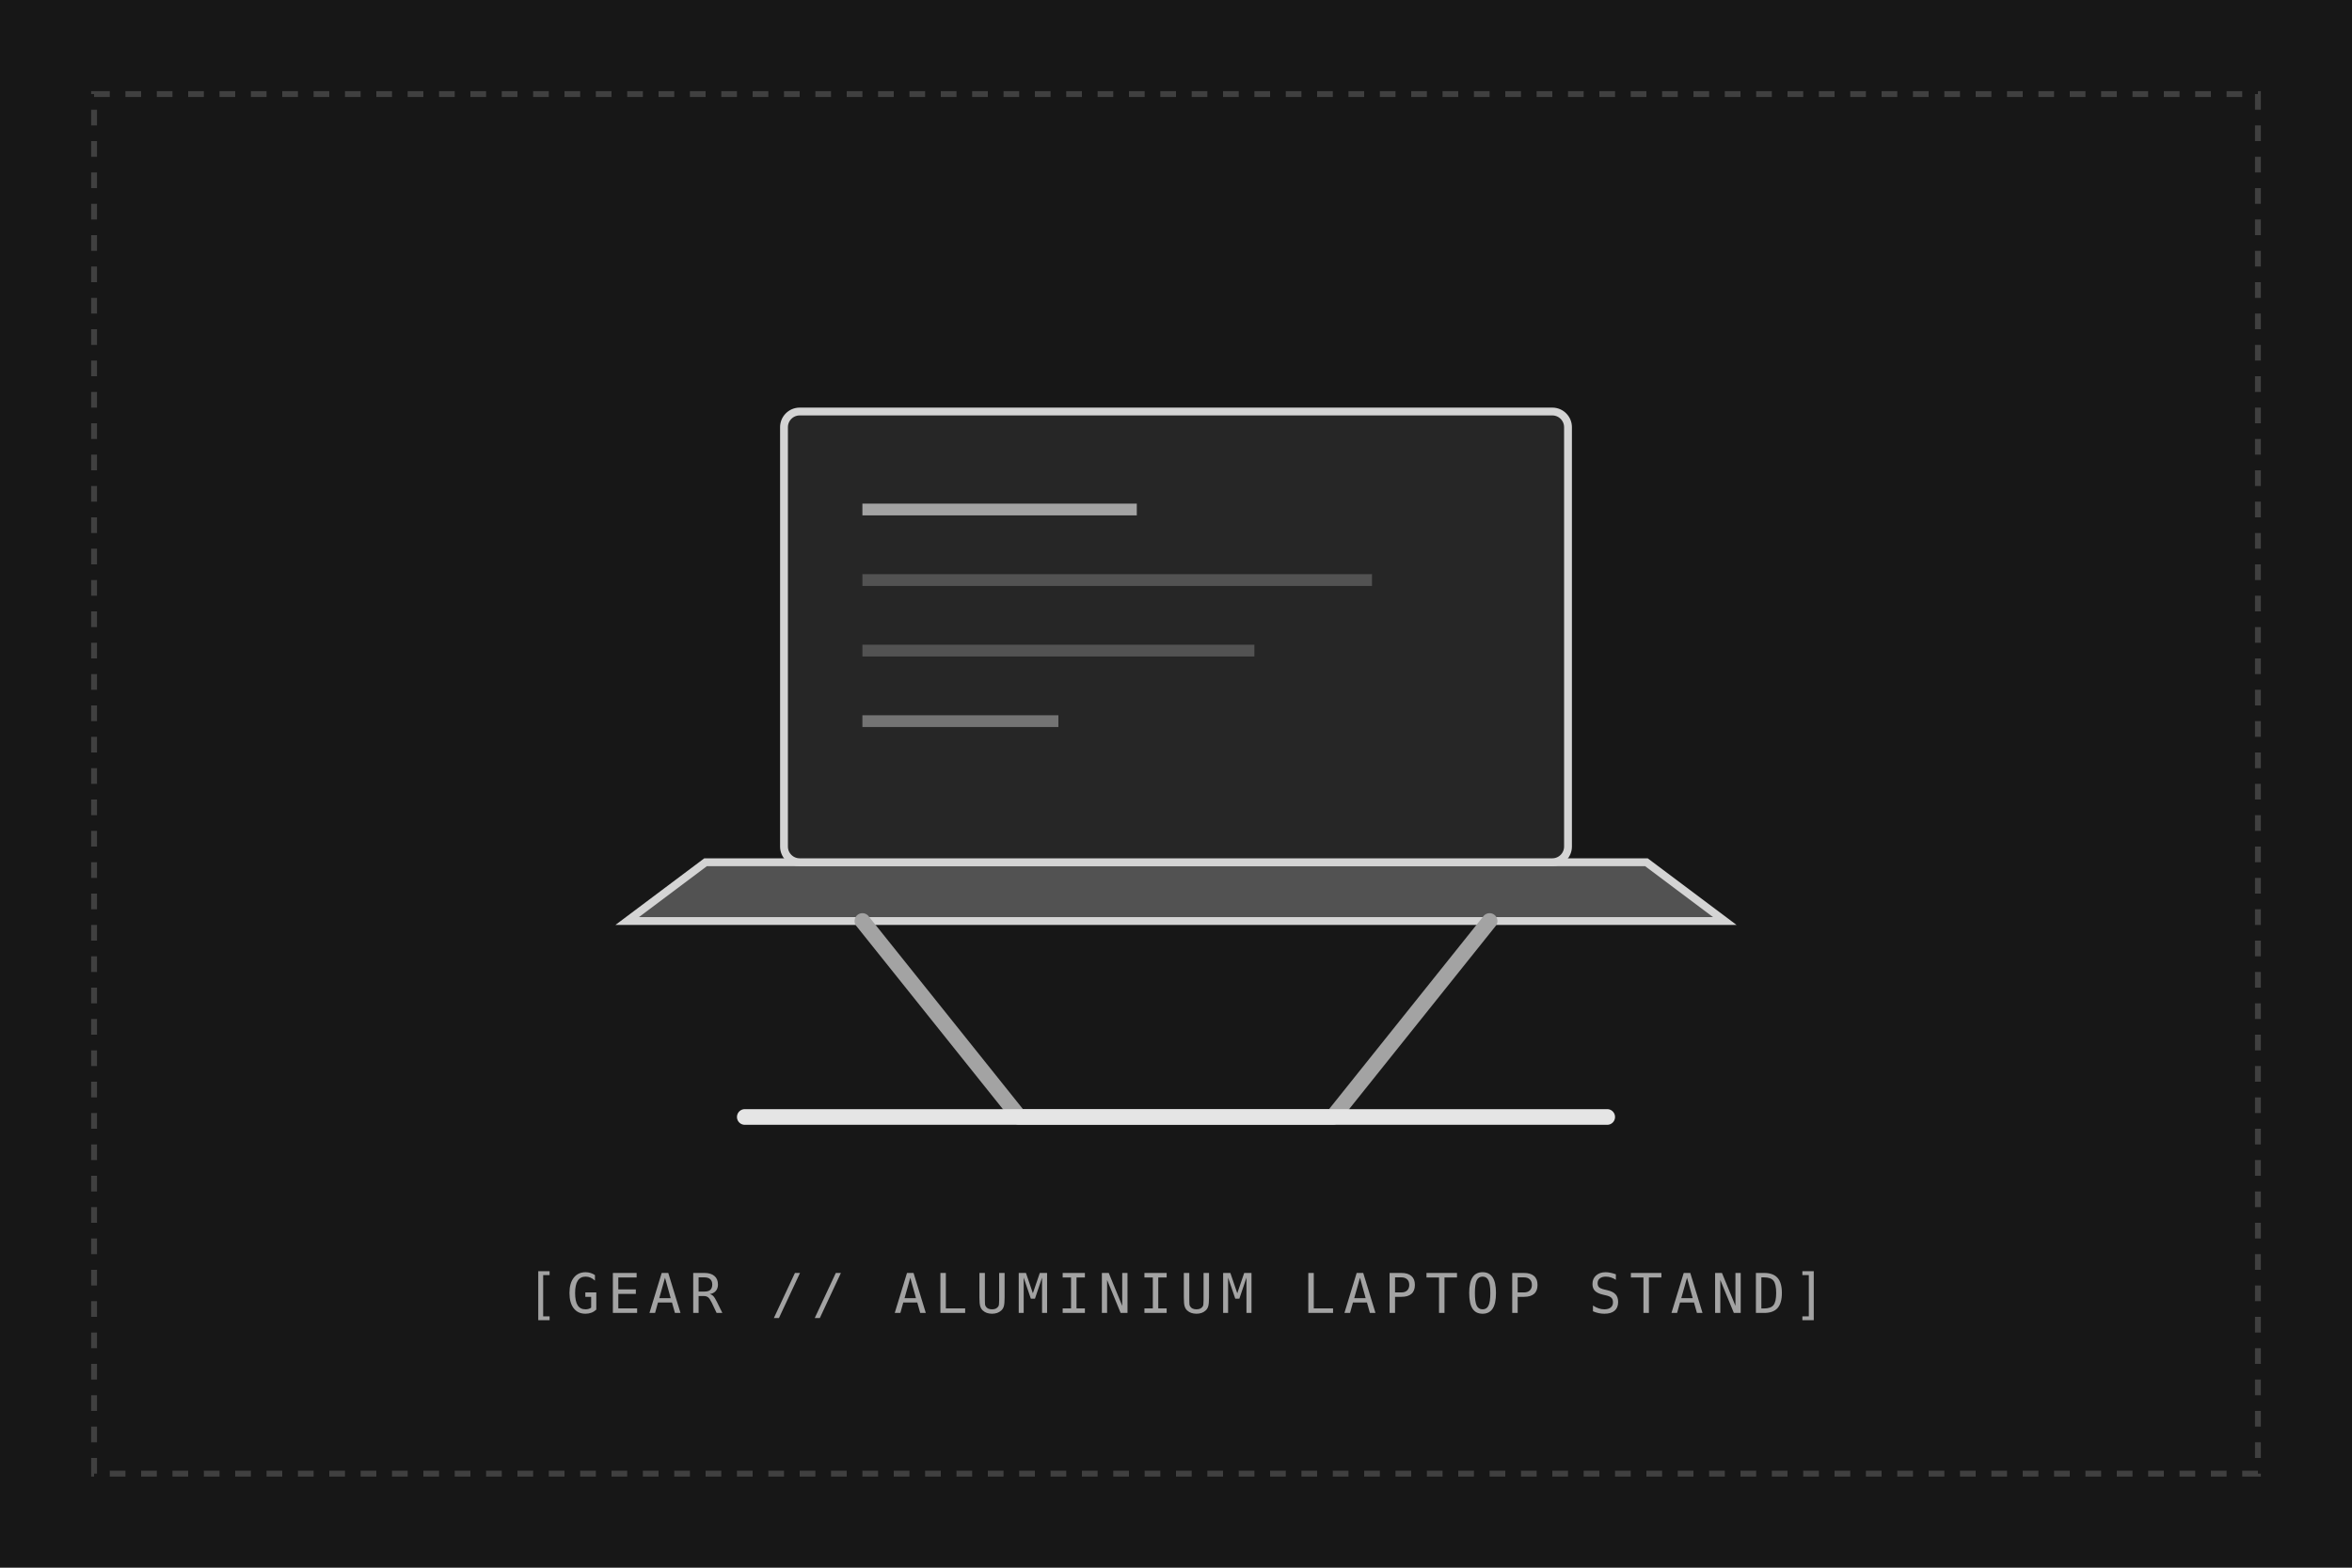
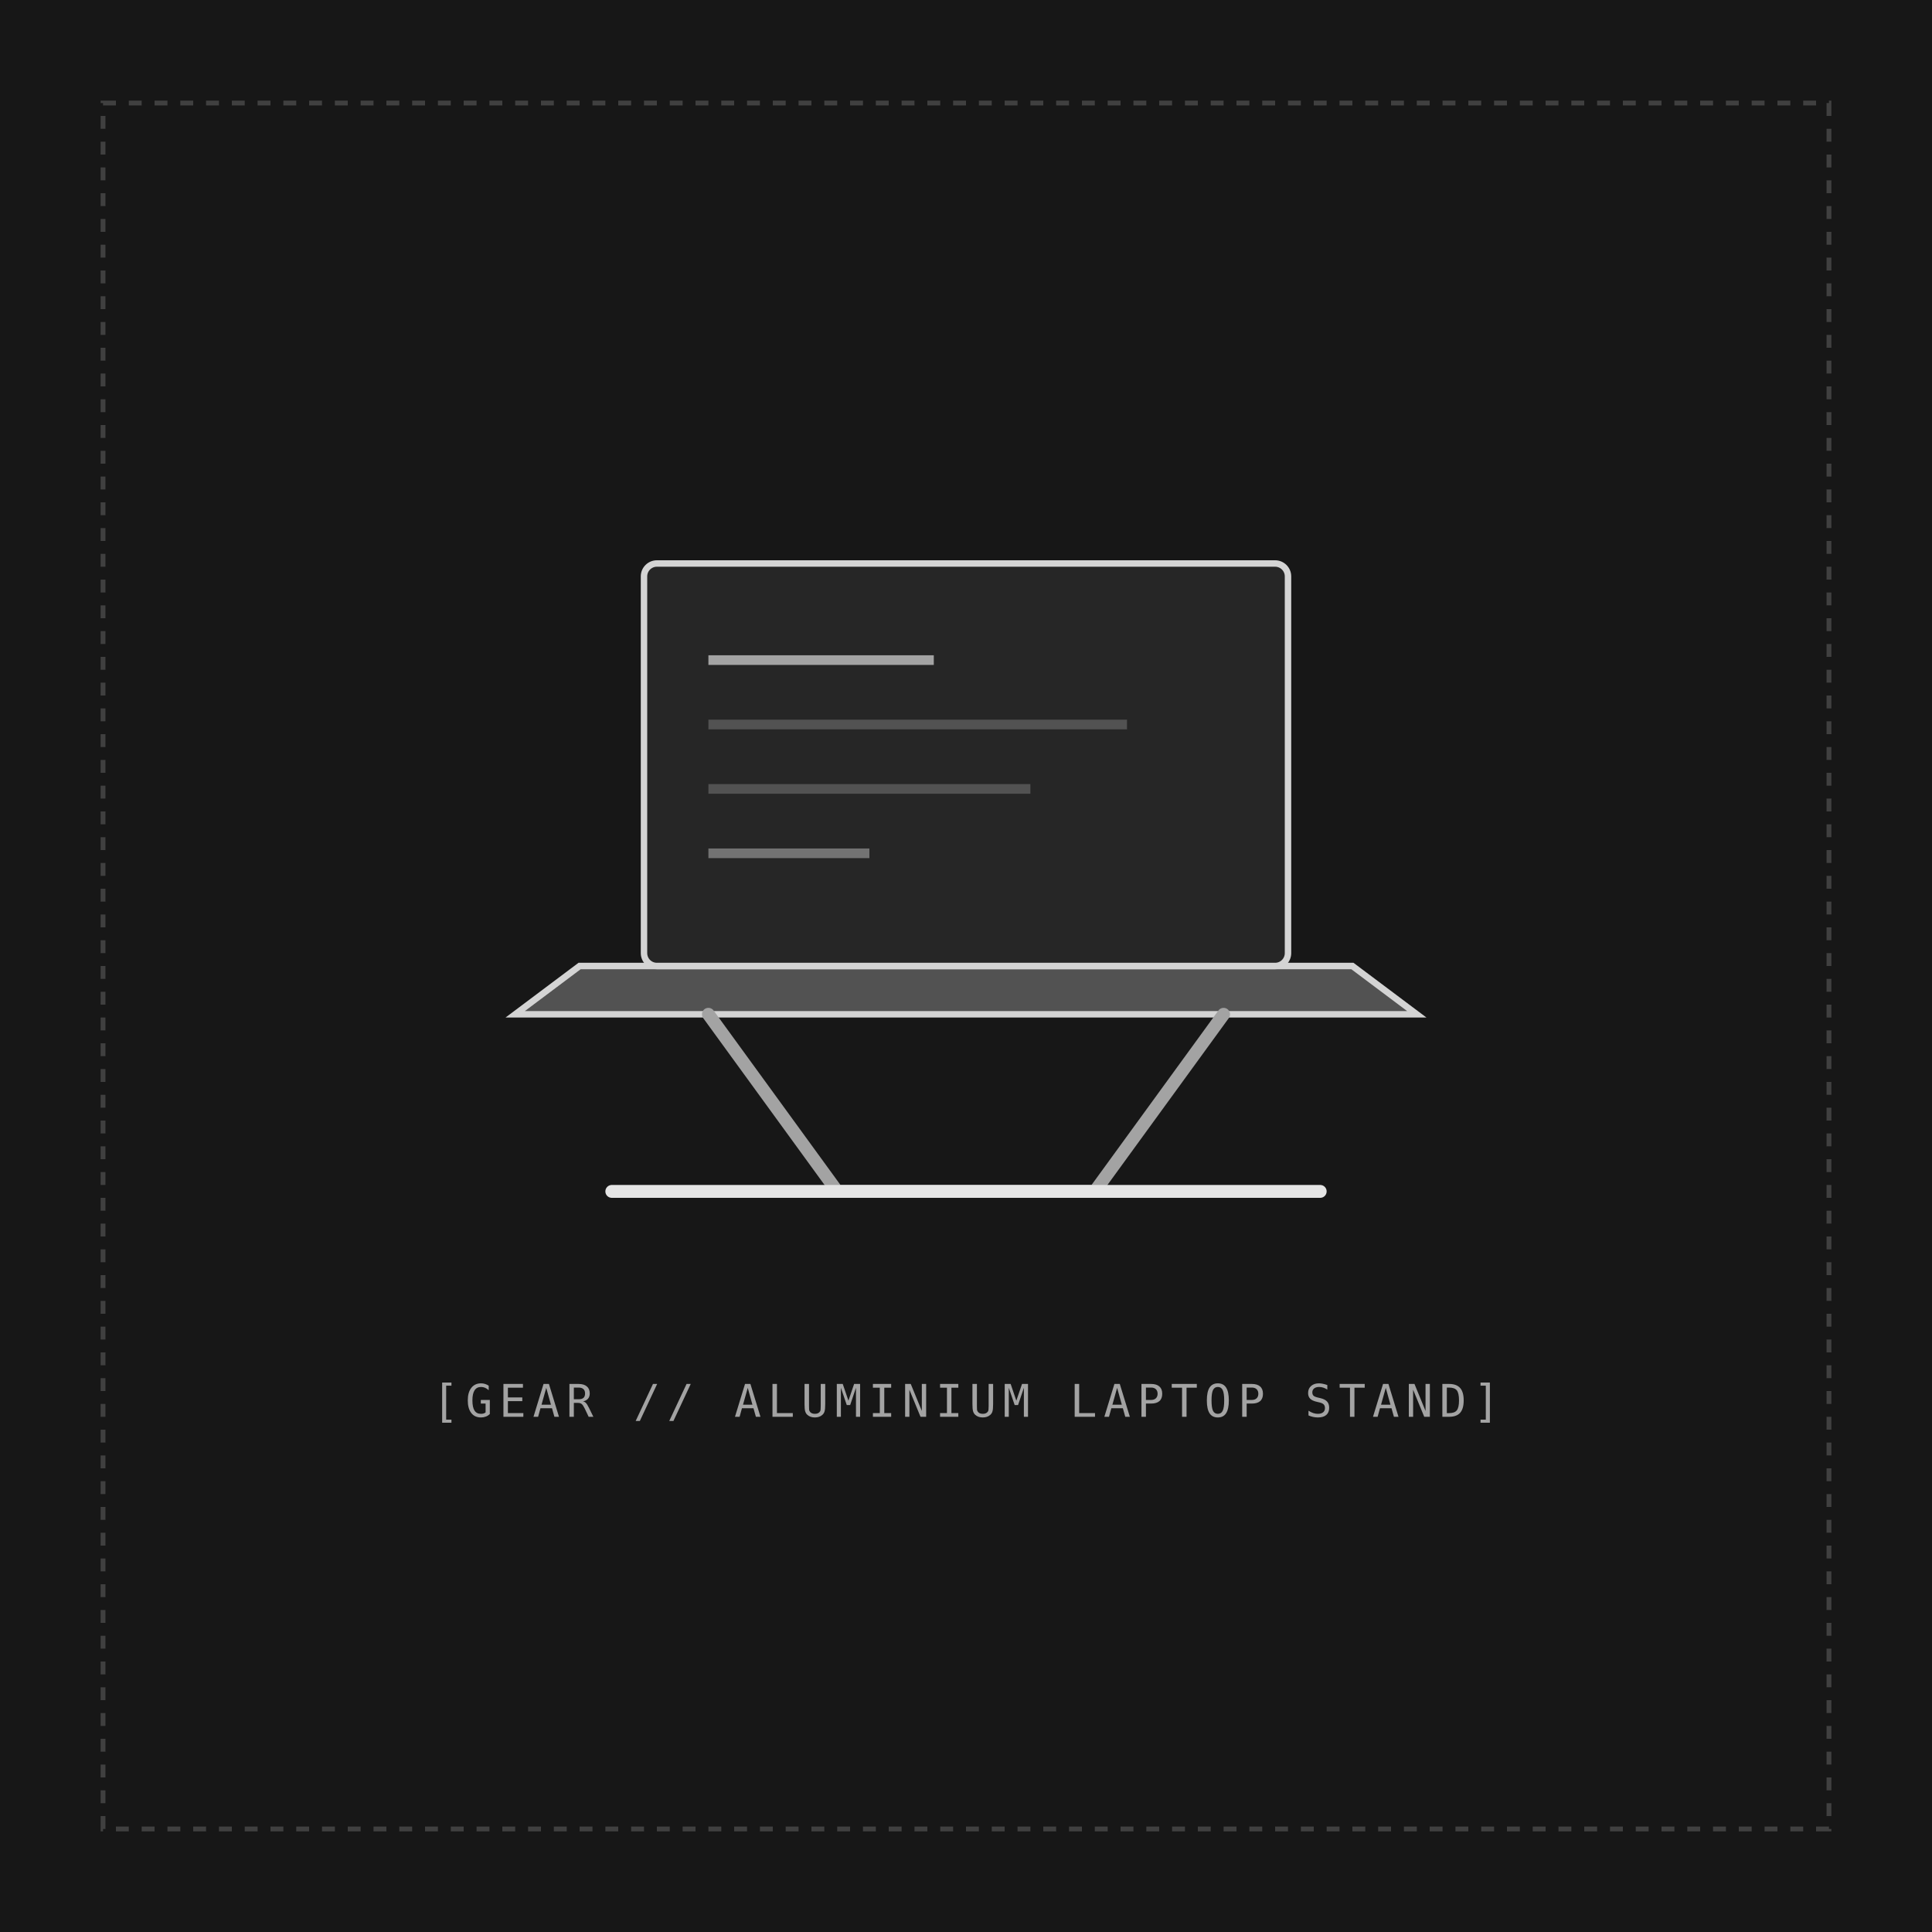
- <svg xmlns="http://www.w3.org/2000/svg" viewBox="0 0 600 400" fill="none">
-   <rect width="600" height="400" fill="#171717" />
-   <rect x="24" y="24" width="552" height="352" stroke="#404040" stroke-width="1.5" stroke-dasharray="4 4" />
-   <path d="M180 220 L420 220 L440 235 L160 235 Z" fill="#525252" stroke="#d4d4d4" stroke-width="2" />
-   <rect x="200" y="105" width="200" height="115" rx="4" fill="#262626" stroke="#d4d4d4" stroke-width="2" />
-   <path d="M220 235 L260 285 L340 285 L380 235" stroke="#a3a3a3" stroke-width="4" stroke-linecap="round" stroke-linejoin="round" />
-   <line x1="190" y1="285" x2="410" y2="285" stroke="#e5e5e5" stroke-width="4" stroke-linecap="round" />
-   <line x1="220" y1="130" x2="290" y2="130" stroke="#a3a3a3" stroke-width="3" />
-   <line x1="220" y1="148" x2="350" y2="148" stroke="#525252" stroke-width="3" />
-   <line x1="220" y1="166" x2="320" y2="166" stroke="#525252" stroke-width="3" />
-   <line x1="220" y1="184" x2="270" y2="184" stroke="#737373" stroke-width="3" />
-   <text x="300" y="335" text-anchor="middle" fill="#a3a3a3" font-family="monospace" font-size="14" letter-spacing="2">[GEAR // ALUMINIUM LAPTOP STAND]</text>
+ <svg xmlns="http://www.w3.org/2000/svg" viewBox="0 0 600 600" fill="none">
+   <rect width="600" height="600" fill="#171717" />
+   <rect x="32" y="32" width="536" height="536" stroke="#404040" stroke-width="1.5" stroke-dasharray="4 4" />
+   <path d="M180 300 L420 300 L440 315 L160 315 Z" fill="#525252" stroke="#d4d4d4" stroke-width="2" />
+   <rect x="200" y="175" width="200" height="125" rx="4" fill="#262626" stroke="#d4d4d4" stroke-width="2" />
+   <path d="M220 315 L260 370 L340 370 L380 315" stroke="#a3a3a3" stroke-width="4" stroke-linecap="round" stroke-linejoin="round" />
+   <line x1="190" y1="370" x2="410" y2="370" stroke="#e5e5e5" stroke-width="4" stroke-linecap="round" />
+   <line x1="220" y1="205" x2="290" y2="205" stroke="#a3a3a3" stroke-width="3" />
+   <line x1="220" y1="225" x2="350" y2="225" stroke="#525252" stroke-width="3" />
+   <line x1="220" y1="245" x2="320" y2="245" stroke="#525252" stroke-width="3" />
+   <line x1="220" y1="265" x2="270" y2="265" stroke="#737373" stroke-width="3" />
+   <text x="300" y="440" text-anchor="middle" fill="#a3a3a3" font-family="monospace" font-size="14" letter-spacing="2">[GEAR // ALUMINIUM LAPTOP STAND]</text>
</svg>
